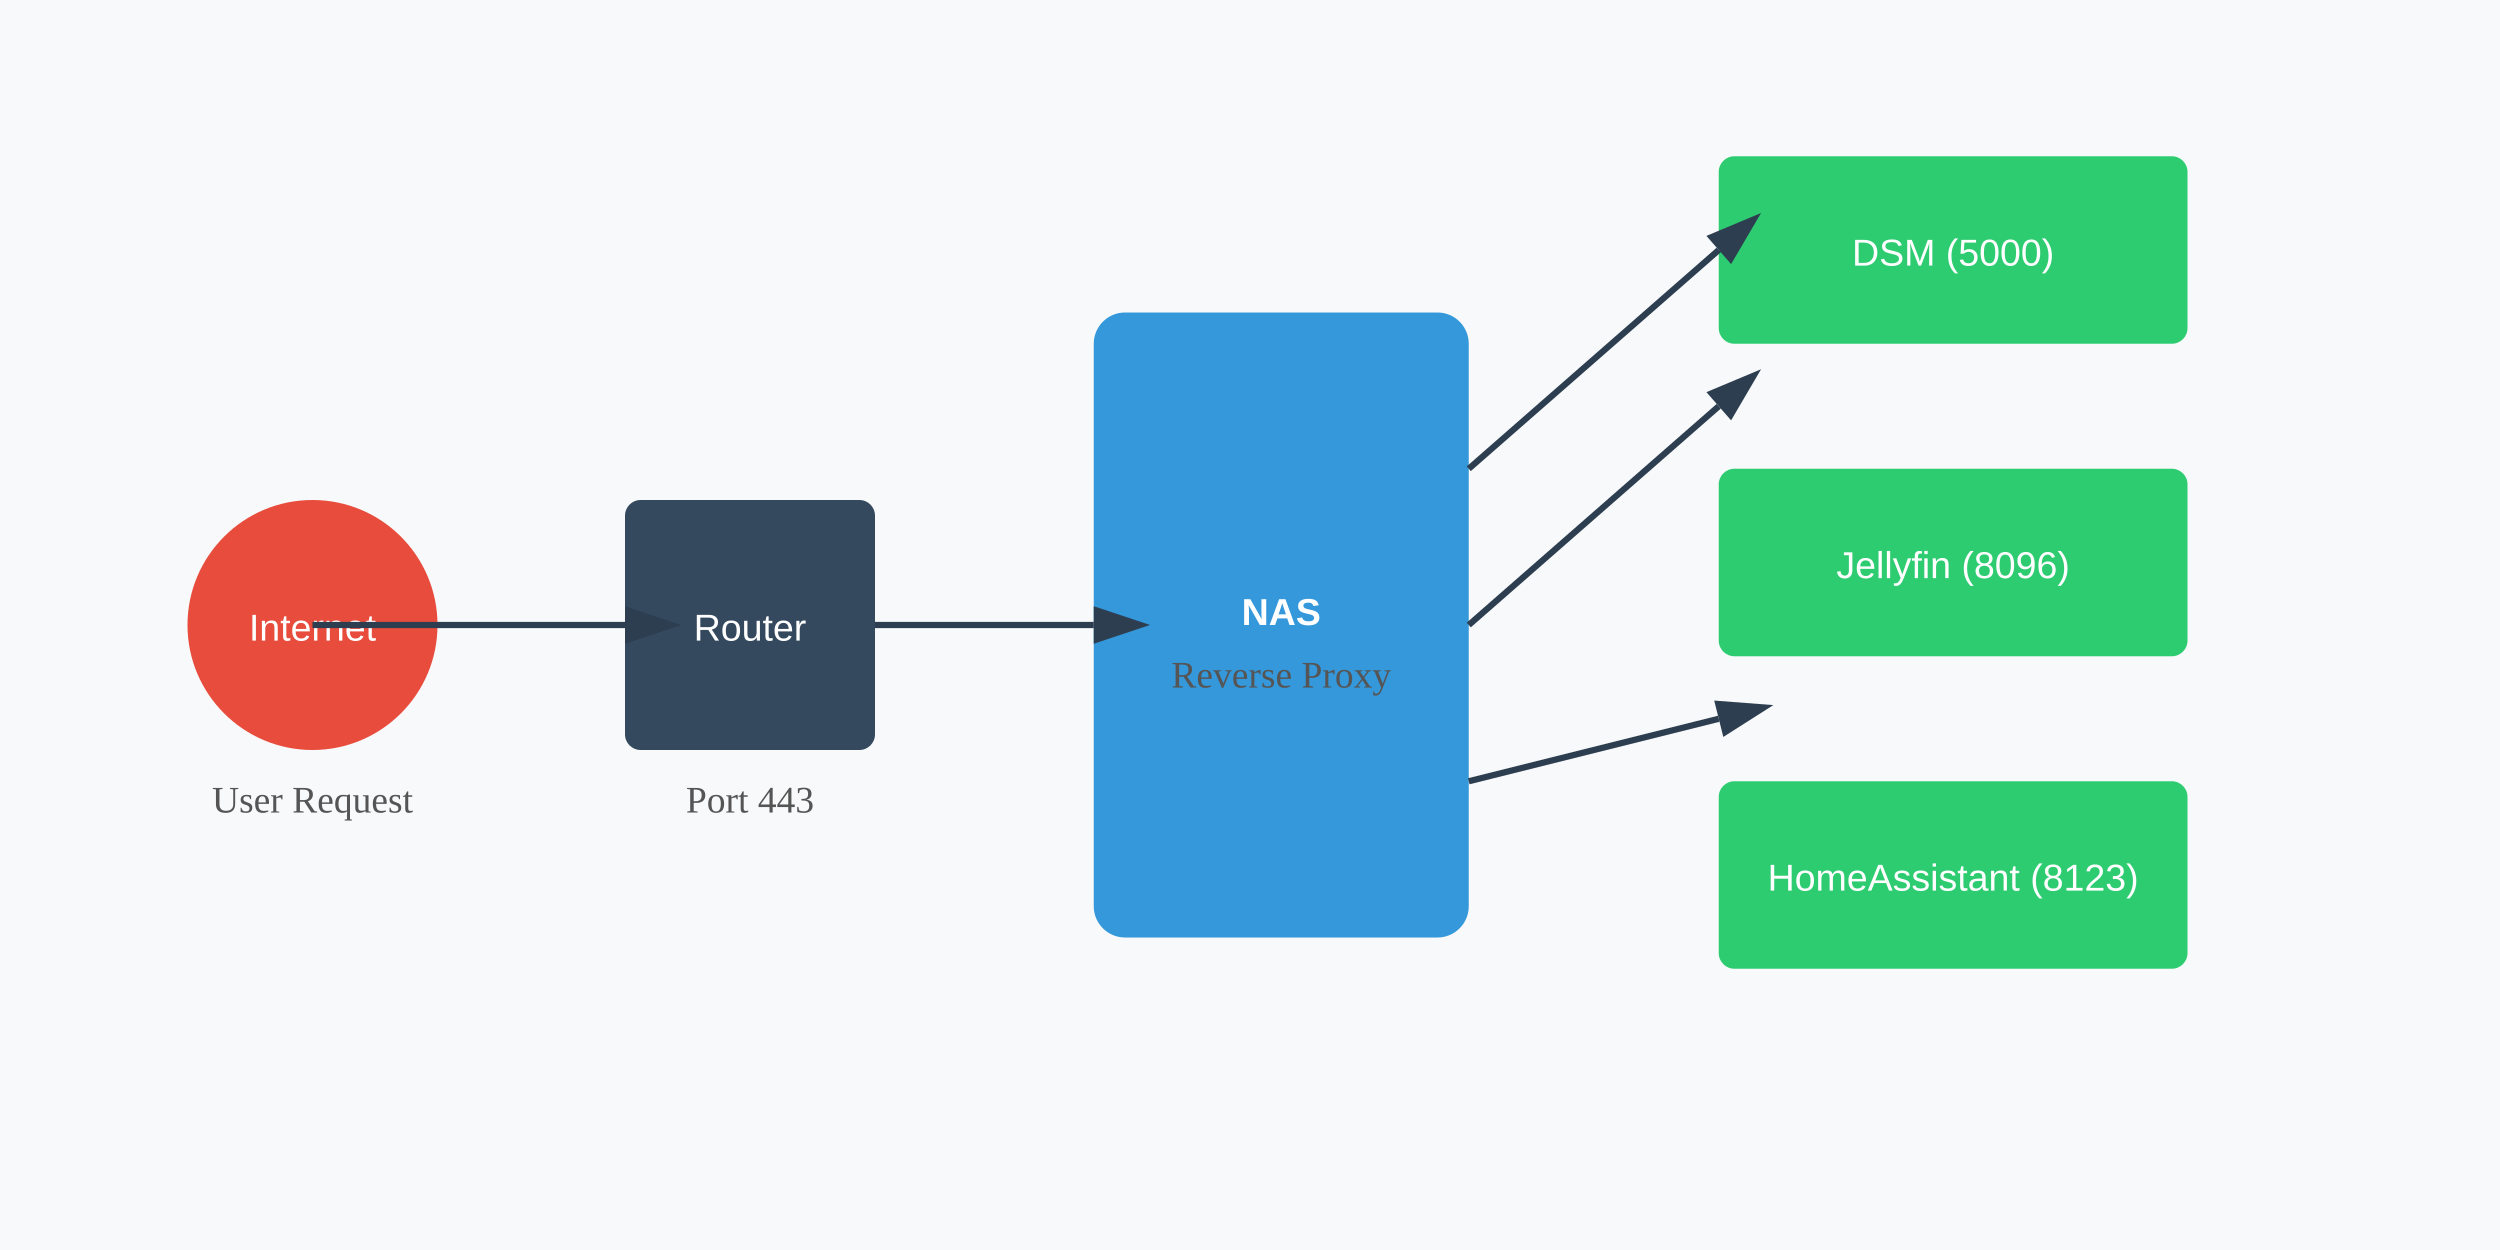
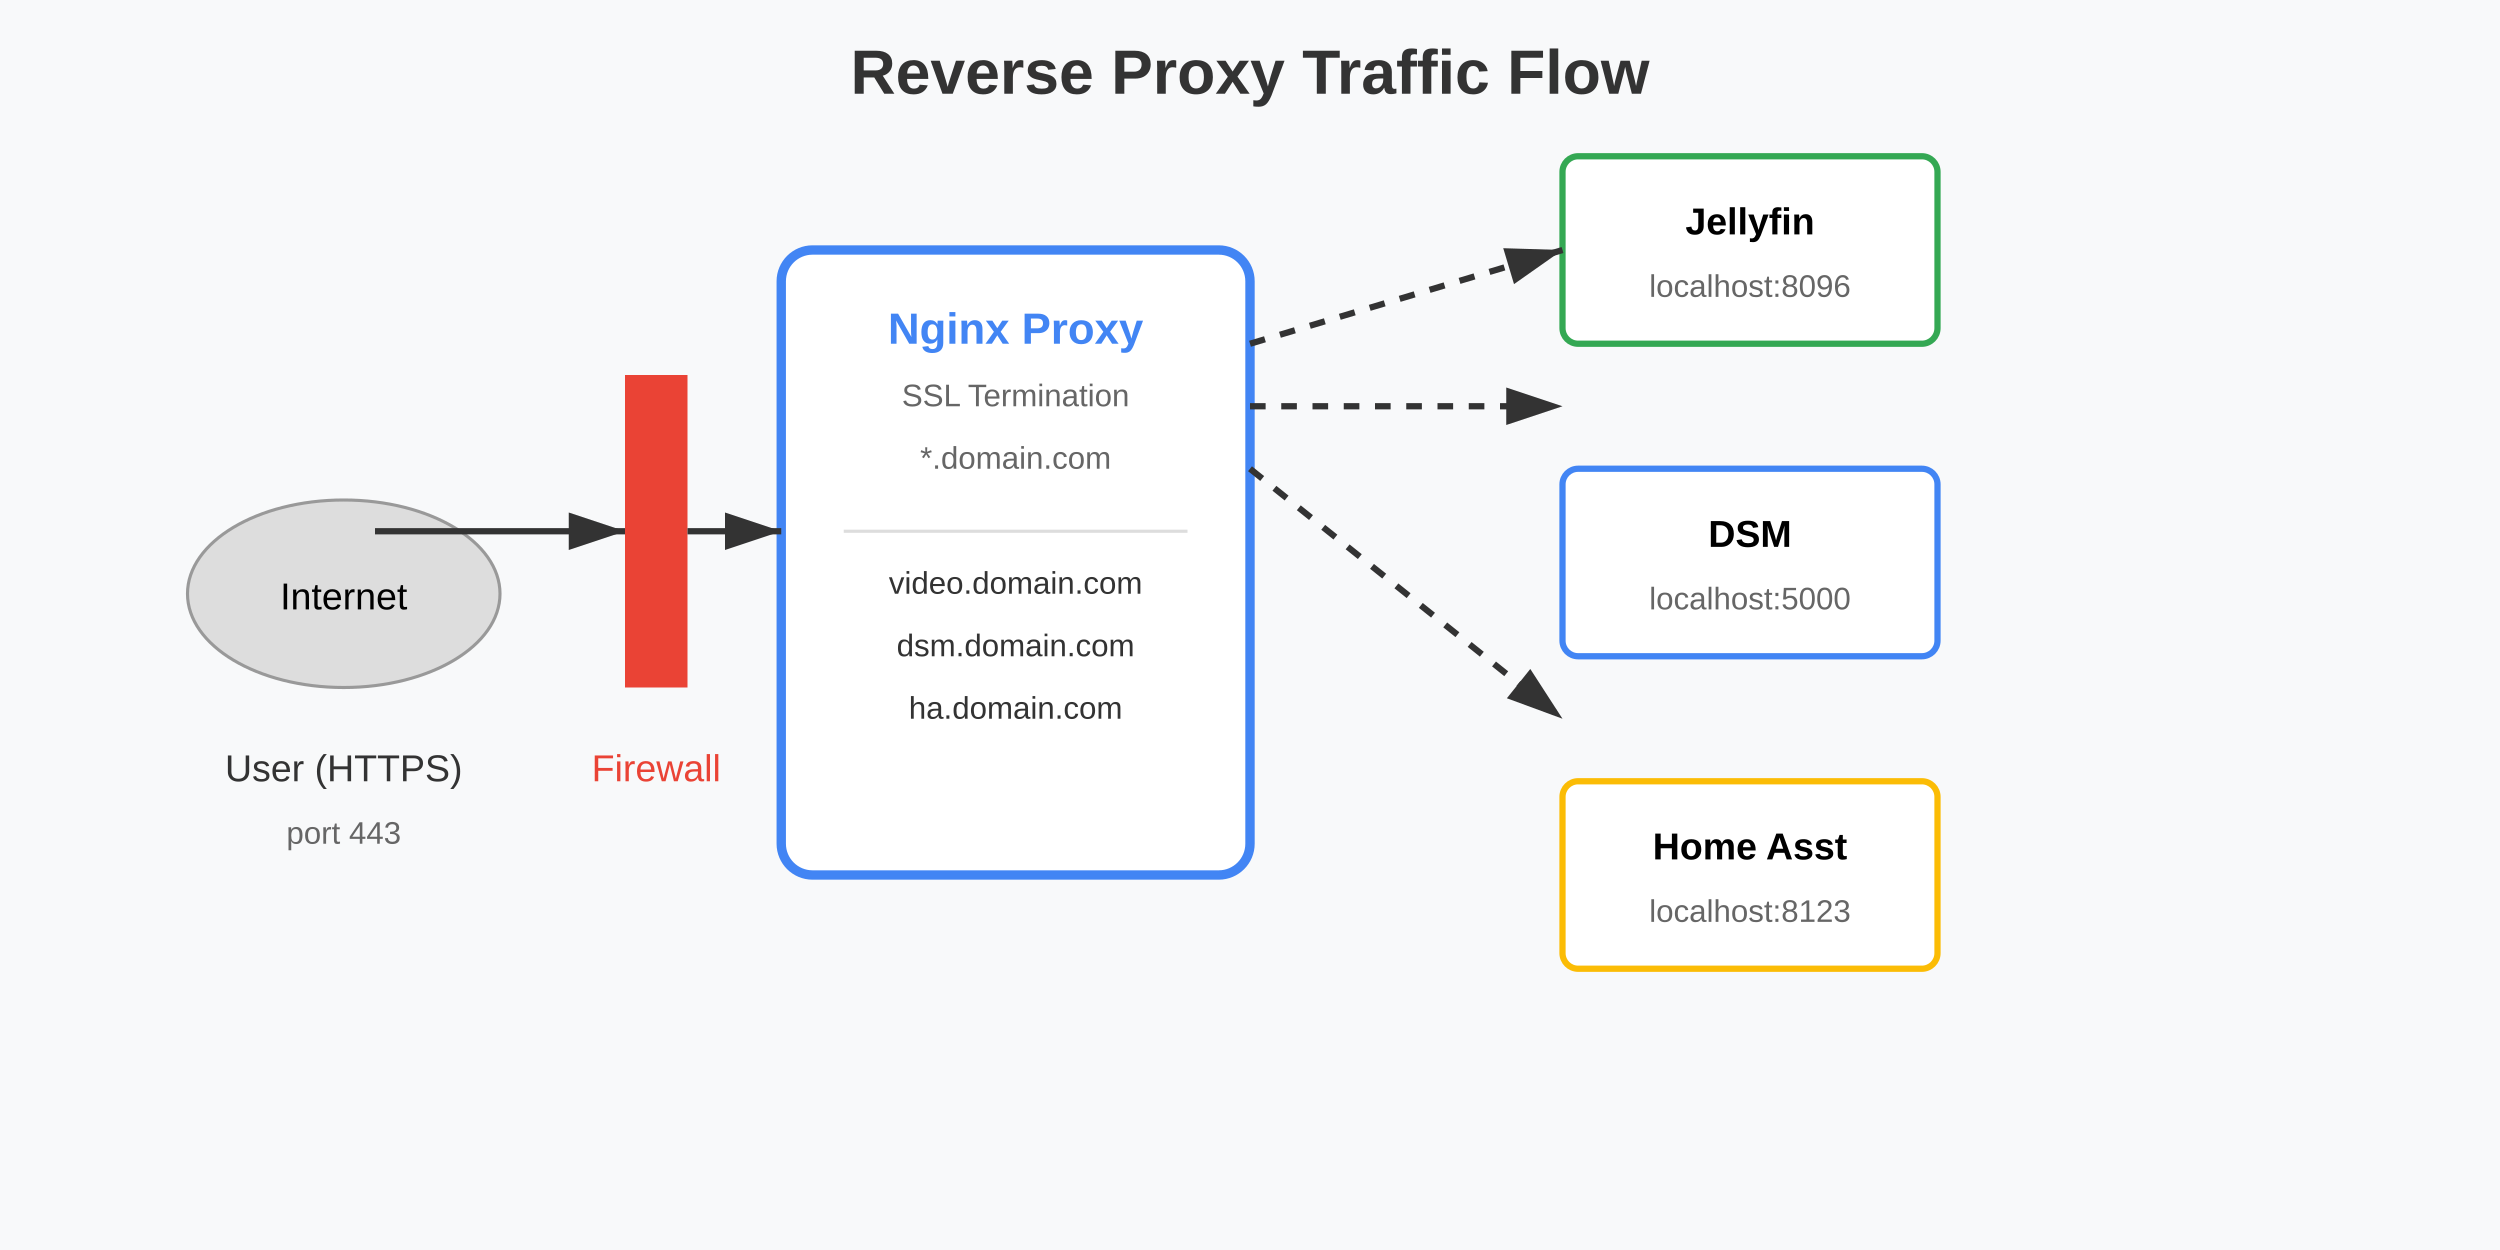
<svg xmlns="http://www.w3.org/2000/svg" viewBox="0 0 800 400">
+   <rect width="800" height="400" fill="#f8f9fa" />
+   <text x="400" y="30" font-family="Arial, sans-serif" font-size="20" font-weight="bold" text-anchor="middle" fill="#333">Reverse Proxy Traffic Flow</text>
+   <g transform="translate(50, 150)">
+     <cloud transform="scale(0.8)" />
+     <ellipse cx="60" cy="40" rx="50" ry="30" fill="#ddd" stroke="#999" />
+     <text x="60" y="45" font-family="Arial" font-size="12" text-anchor="middle">Internet</text>
+     <text x="60" y="100" font-family="Arial" font-size="12" fill="#333" text-anchor="middle">User (HTTPS)</text>
+     <text x="60" y="120" font-family="Arial" font-size="10" fill="#666" text-anchor="middle">port 443</text>
+   </g>
+   <g transform="translate(200, 120)">
+     <rect width="20" height="100" fill="#ea4335" />
+     <text x="10" y="130" font-family="Arial" font-size="12" fill="#ea4335" text-anchor="middle">Firewall</text>
+   </g>
+   <path d="M120 170 L200 170" stroke="#333" stroke-width="2" marker-end="url(#arrow)" />
+   <g transform="translate(250, 80)">
+     <rect width="150" height="200" rx="10" fill="#fff" stroke="#4285f4" stroke-width="3" />
+     <text x="75" y="30" font-family="Arial" font-size="14" font-weight="bold" fill="#4285f4" text-anchor="middle">Nginx Proxy</text>
+     <text x="75" y="50" font-family="Arial" font-size="10" fill="#666" text-anchor="middle">SSL Termination</text>
+     <text x="75" y="70" font-family="Arial" font-size="10" fill="#666" text-anchor="middle">*.domain.com</text>
+     <path d="M20 90 L130 90" stroke="#ddd" stroke-width="1" />
+     <text x="75" y="110" font-family="Arial" font-size="10" fill="#333" text-anchor="middle">video.domain.com</text>
+     <text x="75" y="130" font-family="Arial" font-size="10" fill="#333" text-anchor="middle">dsm.domain.com</text>
+     <text x="75" y="150" font-family="Arial" font-size="10" fill="#333" text-anchor="middle">ha.domain.com</text>
+   </g>
+   <path d="M220 170 L250 170" stroke="#333" stroke-width="2" marker-end="url(#arrow)" />
+   <g transform="translate(500, 50)">
+     <rect width="120" height="60" rx="5" fill="#fff" stroke="#34a853" stroke-width="2" />
+     <text x="60" y="25" font-family="Arial" font-size="12" font-weight="bold" text-anchor="middle">Jellyfin</text>
+     <text x="60" y="45" font-family="Arial" font-size="10" fill="#666" text-anchor="middle">localhost:8096</text>
+     <rect x="0" y="100" width="120" height="60" rx="5" fill="#fff" stroke="#4285f4" stroke-width="2" />
+     <text x="60" y="125" font-family="Arial" font-size="12" font-weight="bold" text-anchor="middle">DSM</text>
+     <text x="60" y="145" font-family="Arial" font-size="10" fill="#666" text-anchor="middle">localhost:5000</text>
+     <rect x="0" y="200" width="120" height="60" rx="5" fill="#fff" stroke="#fbbc05" stroke-width="2" />
+     <text x="60" y="225" font-family="Arial" font-size="12" font-weight="bold" text-anchor="middle">Home Asst</text>
+     <text x="60" y="245" font-family="Arial" font-size="10" fill="#666" text-anchor="middle">localhost:8123</text>
+   </g>
+   <path d="M400 110 L500 80" stroke="#333" stroke-width="2" stroke-dasharray="5,5" marker-end="url(#arrow)" />
+   <path d="M400 130 L500 130" stroke="#333" stroke-width="2" stroke-dasharray="5,5" marker-end="url(#arrow)" />
+   <path d="M400 150 L500 230" stroke="#333" stroke-width="2" stroke-dasharray="5,5" marker-end="url(#arrow)" />
  <defs>
-     <style>
-       .text { font-family: Arial, sans-serif; }
-       .title { font-size: 16px; font-weight: bold; fill: #333; }
-       .label { font-size: 12px; fill: #555; }
-     </style>
-   </defs>
-   <rect width="800" height="400" fill="#f8f9fa" />
-   <g transform="translate(50, 150)">
-     <circle cx="50" cy="50" r="40" fill="#e74c3c" />
-     <text x="50" y="55" text-anchor="middle" fill="white" class="text">Internet</text>
-     <text x="50" y="110" text-anchor="middle" class="label">User Request</text>
-   </g>
-   <g transform="translate(200, 150)">
-     <rect x="0" y="10" width="80" height="80" rx="5" fill="#34495e" />
-     <text x="40" y="55" text-anchor="middle" fill="white" class="text">Router</text>
-     <text x="40" y="110" text-anchor="middle" class="label">Port 443</text>
-   </g>
-   <g transform="translate(350, 100)">
-     <rect x="0" y="0" width="120" height="200" rx="10" fill="#3498db" />
-     <text x="60" y="100" text-anchor="middle" fill="white" class="text" font-weight="bold">NAS</text>
-     <text x="60" y="120" text-anchor="middle" fill="#ecf0f1" class="label">Reverse Proxy</text>
-   </g>
-   <g transform="translate(550, 50)">
-     <rect x="0" y="0" width="150" height="60" rx="5" fill="#2ecc71" />
-     <text x="75" y="35" text-anchor="middle" fill="white" class="text">DSM (5000)</text>
-     <rect x="0" y="100" width="150" height="60" rx="5" fill="#2ecc71" />
-     <text x="75" y="135" text-anchor="middle" fill="white" class="text">Jellyfin (8096)</text>
-     <rect x="0" y="200" width="150" height="60" rx="5" fill="#2ecc71" />
-     <text x="75" y="235" text-anchor="middle" fill="white" class="text">HomeAssistant (8123)</text>
-   </g>
-   <g stroke="#2c3e50" stroke-width="2" fill="none" marker-end="url(#arrow)">
-     <path d="M100,200 L200,200" />
-     <path d="M280,200 L350,200" />
-     <path d="M470,150 L550,80" />
-     <path d="M470,200 L550,130" />
-     <path d="M470,250 L550,230" />
-   </g>
-   <defs>
-     <marker id="arrow" markerWidth="10" markerHeight="10" refX="0" refY="3" orient="auto">
-       <path d="M0,0 L0,6 L9,3 z" fill="#2c3e50" />
+     <marker id="arrow" markerWidth="10" markerHeight="10" refX="9" refY="3" orient="auto" markerUnits="strokeWidth">
+       <path d="M0,0 L0,6 L9,3 z" fill="#333" />
    </marker>
  </defs>
</svg>
